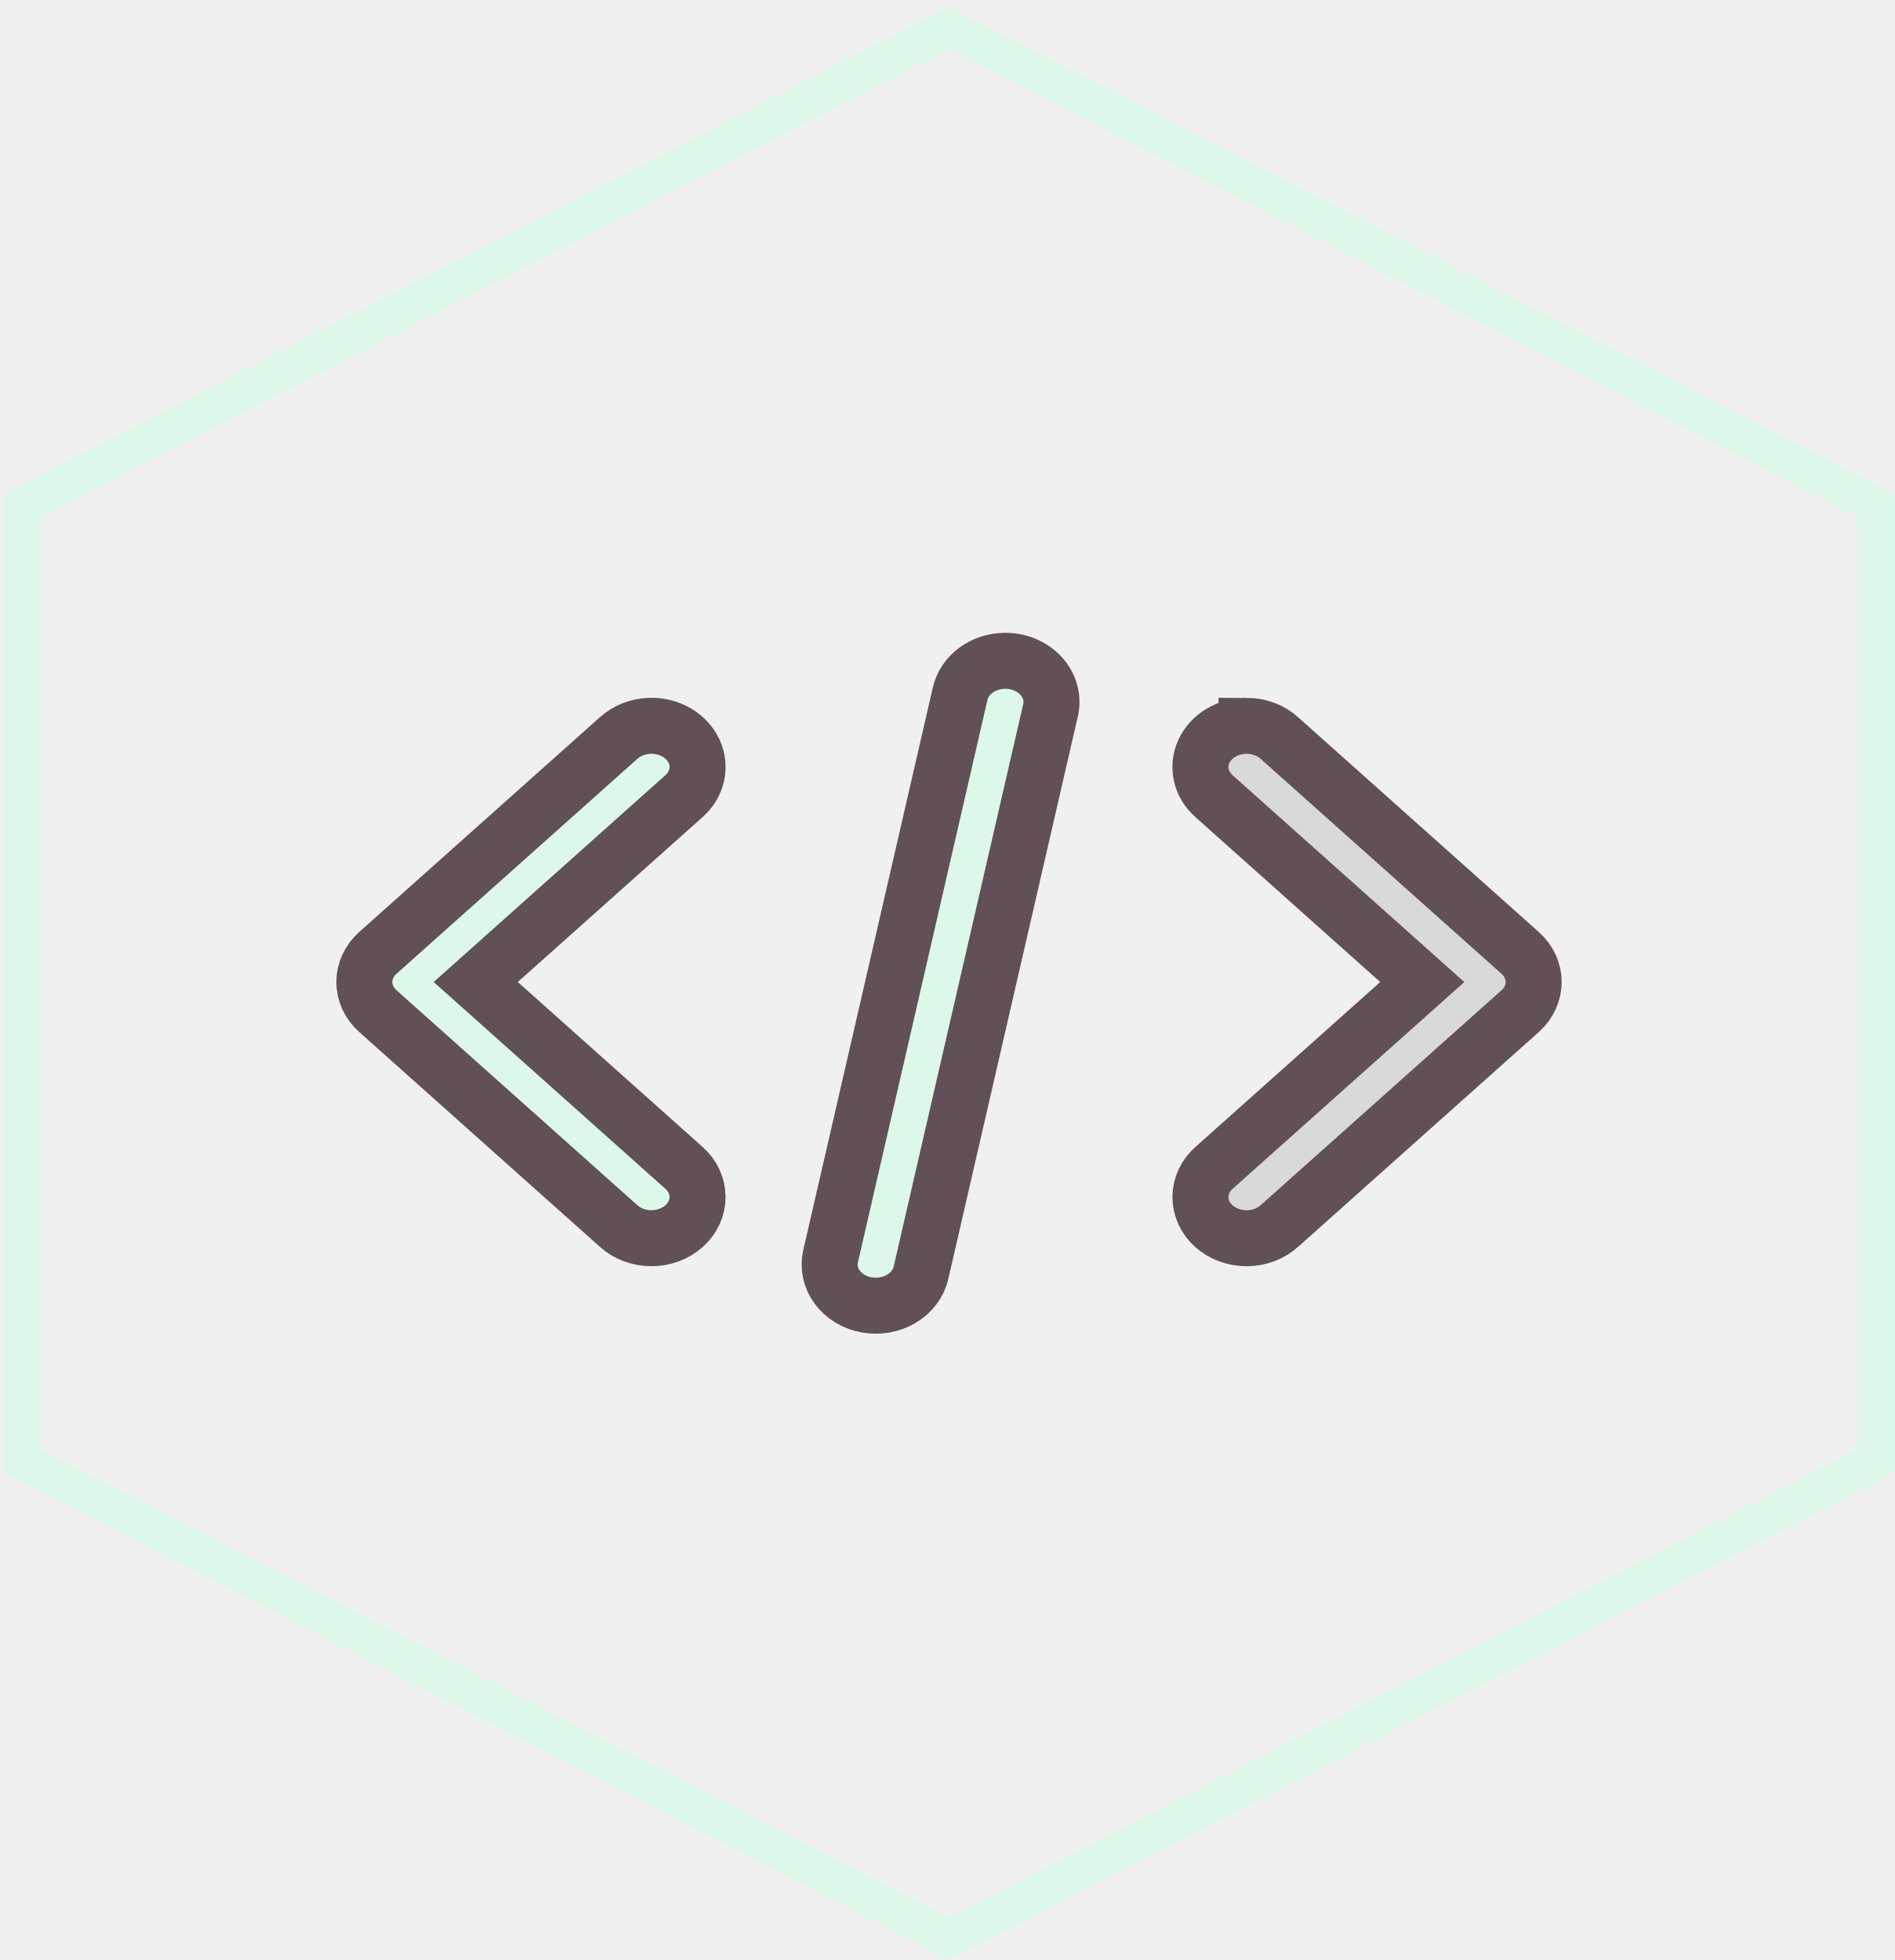
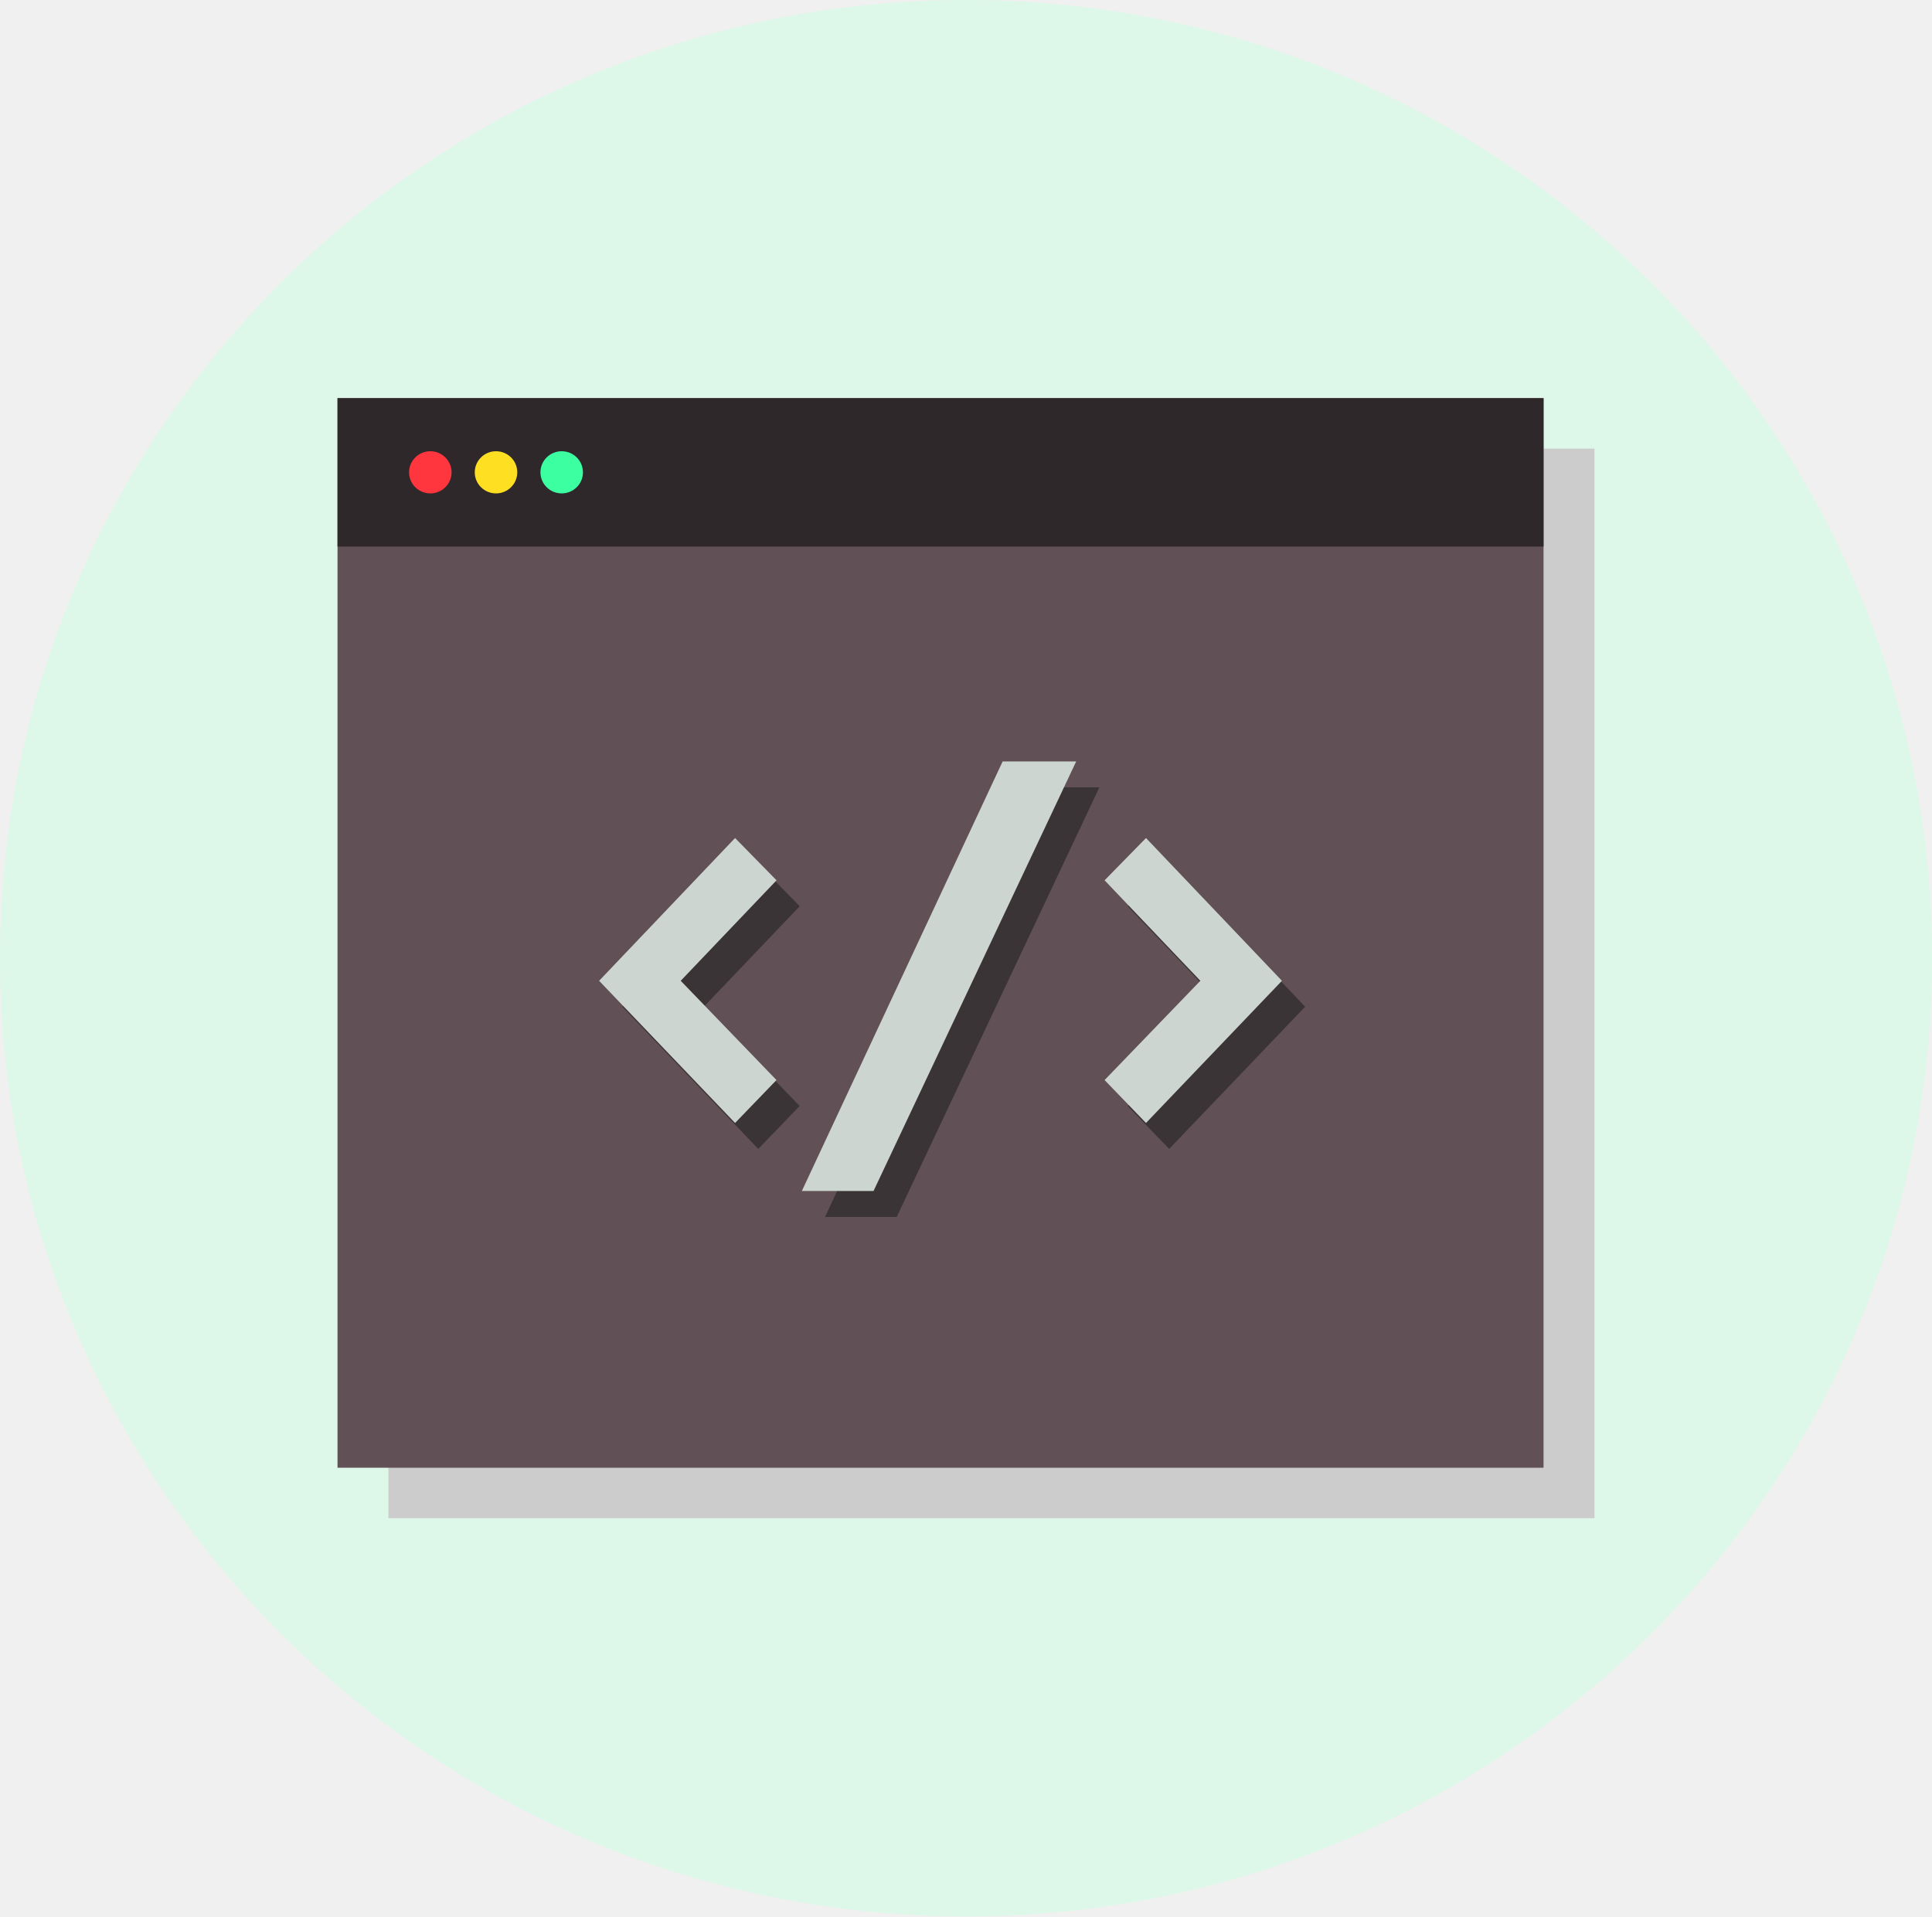
- <svg xmlns="http://www.w3.org/2000/svg" width="203" height="210" viewBox="0 0 203 210" fill="none">
-   <path d="M101.675 3L201 54.177V156.531L101.675 207.707L2.35 156.531L2.35 54.177L101.675 3Z" stroke="#DDF8E8" stroke-width="4" stroke-linecap="round" />
-   <path fill-rule="evenodd" clip-rule="evenodd" d="M69.648 77.766C68.364 77.8 67.145 78.278 66.249 79.1L40.482 102.096C39.555 102.923 39.034 104.046 39.034 105.216C39.034 106.386 39.555 107.508 40.482 108.335L66.249 131.331C66.706 131.75 67.252 132.084 67.854 132.313C68.457 132.542 69.104 132.662 69.759 132.666C70.414 132.67 71.063 132.558 71.669 132.336C72.275 132.114 72.825 131.787 73.288 131.374C73.751 130.96 74.118 130.469 74.366 129.928C74.615 129.388 74.74 128.808 74.736 128.224C74.732 127.64 74.597 127.062 74.34 126.524C74.084 125.987 73.71 125.5 73.24 125.092L50.969 105.216L73.24 85.339C73.955 84.72 74.442 83.922 74.64 83.05C74.837 82.179 74.735 81.275 74.347 80.456C73.958 79.638 73.302 78.943 72.463 78.463C71.625 77.983 70.644 77.74 69.648 77.766L69.648 77.766Z" fill="#DDF8E8" stroke="#615055" stroke-width="6" />
-   <path fill-rule="evenodd" clip-rule="evenodd" d="M133.553 77.766C132.57 77.766 131.608 78.028 130.793 78.519C129.977 79.009 129.344 79.706 128.974 80.519C128.604 81.332 128.515 82.226 128.717 83.085C128.919 83.944 129.404 84.729 130.109 85.341L152.38 105.218L130.109 125.094C129.64 125.502 129.266 125.988 129.009 126.526C128.753 127.064 128.618 127.641 128.614 128.226C128.609 128.81 128.735 129.39 128.983 129.93C129.232 130.471 129.598 130.962 130.061 131.376C130.525 131.789 131.075 132.116 131.681 132.338C132.287 132.559 132.936 132.672 133.591 132.668C134.246 132.664 134.893 132.544 135.496 132.315C136.098 132.085 136.643 131.752 137.1 131.333L162.868 108.337C163.795 107.509 164.315 106.387 164.315 105.217C164.315 104.047 163.795 102.925 162.868 102.098L137.1 79.102C136.639 78.679 136.088 78.342 135.479 78.113C134.869 77.883 134.215 77.765 133.553 77.765L133.553 77.766Z" fill="#D9D9D9" stroke="#615055" stroke-width="6" />
-   <path fill-rule="evenodd" clip-rule="evenodd" d="M107.649 70.801C106.509 70.813 105.409 71.177 104.535 71.83C103.661 72.483 103.067 73.386 102.854 74.385L88.996 134.564C88.859 135.134 88.851 135.721 88.97 136.294C89.09 136.866 89.335 137.412 89.692 137.899C90.049 138.386 90.51 138.806 91.05 139.133C91.589 139.461 92.196 139.69 92.835 139.807C93.474 139.924 94.133 139.927 94.773 139.816C95.414 139.705 96.023 139.482 96.567 139.16C97.11 138.838 97.576 138.423 97.939 137.939C98.302 137.455 98.554 136.912 98.68 136.341L112.538 76.162C112.699 75.513 112.692 74.84 112.52 74.193C112.348 73.546 112.014 72.943 111.544 72.427C111.074 71.912 110.48 71.498 109.805 71.216C109.131 70.935 108.394 70.793 107.649 70.801L107.649 70.801Z" fill="#DDF8E8" stroke="#615055" stroke-width="6" />
+ <svg xmlns="http://www.w3.org/2000/svg" width="252" height="250" viewBox="0 0 252 250" fill="none">
+   <g clip-path="url(#clip0_44_2)">
+     <path d="M252 125C252 194.033 195.586 250 126 250C117.239 250 108.679 249.117 100.422 247.425C43.1 235.7 0 185.342 0 125C0 55.967 56.414 0 126 0C186.824 0 237.586 42.758 249.404 99.625C251.11 107.817 252 116.308 252 125Z" fill="#DDF8E8" />
+     <path d="M207.976 58.525H50.669V198.058H207.976V58.525Z" fill="#CCCCCC" />
+     <path d="M201.331 51.942H44.024V191.475H201.331V51.942Z" fill="#615055" />
+     <path d="M201.331 51.942H44.024V71.3H201.331V51.942Z" fill="#2E282B" />
+     <path d="M56.129 64.367C57.66 64.367 58.901 63.135 58.901 61.617C58.901 60.098 57.66 58.867 56.129 58.867C54.598 58.867 53.357 60.098 53.357 61.617C53.357 63.135 54.598 64.367 56.129 64.367Z" fill="#FF363E" />
+     <path d="M64.697 64.367C66.228 64.367 67.469 63.135 67.469 61.617C67.469 60.098 66.228 58.867 64.697 58.867C63.166 58.867 61.925 60.098 61.925 61.617C61.925 63.135 63.166 64.367 64.697 64.367Z" fill="#FFDF21" />
+     <path d="M73.265 64.367C74.796 64.367 76.037 63.135 76.037 61.617C76.037 60.098 74.796 58.867 73.265 58.867C71.734 58.867 70.493 60.098 70.493 61.617C70.493 63.135 71.734 64.367 73.265 64.367Z" fill="#3CFFA1" />
+     <path d="M104.311 118.225L91.812 131.333L104.303 144.283L98.902 149.883L81.178 131.333L98.91 112.708L104.311 118.225Z" fill="#3B3436" />
+     <path d="M143.396 102.717L116.962 158.758H107.612L133.804 102.717H143.396Z" fill="#3B3436" />
+     <path d="M152.502 112.708L170.234 131.333L152.502 149.883L147.101 144.283L159.592 131.333L147.101 118.225L152.502 112.708Z" fill="#3B3436" />
+     <path d="M101.287 114.842L88.788 127.95L101.279 140.9L95.878 146.5L78.145 127.95L95.878 109.325L101.287 114.842Z" fill="#CDD5D1" />
+     <path d="M140.372 99.333L113.938 155.375H104.588L130.78 99.333H140.372Z" fill="#CDD5D1" />
+     <path d="M149.478 109.325L167.21 127.95L149.478 146.5L144.077 140.9L156.568 127.95L144.077 114.842L149.478 109.325Z" fill="#CDD5D1" />
+   </g>
+   <defs>
+     <clipPath id="clip0_44_2">
+       <rect width="252" height="250" fill="white" />
+     </clipPath>
+   </defs>
</svg>
